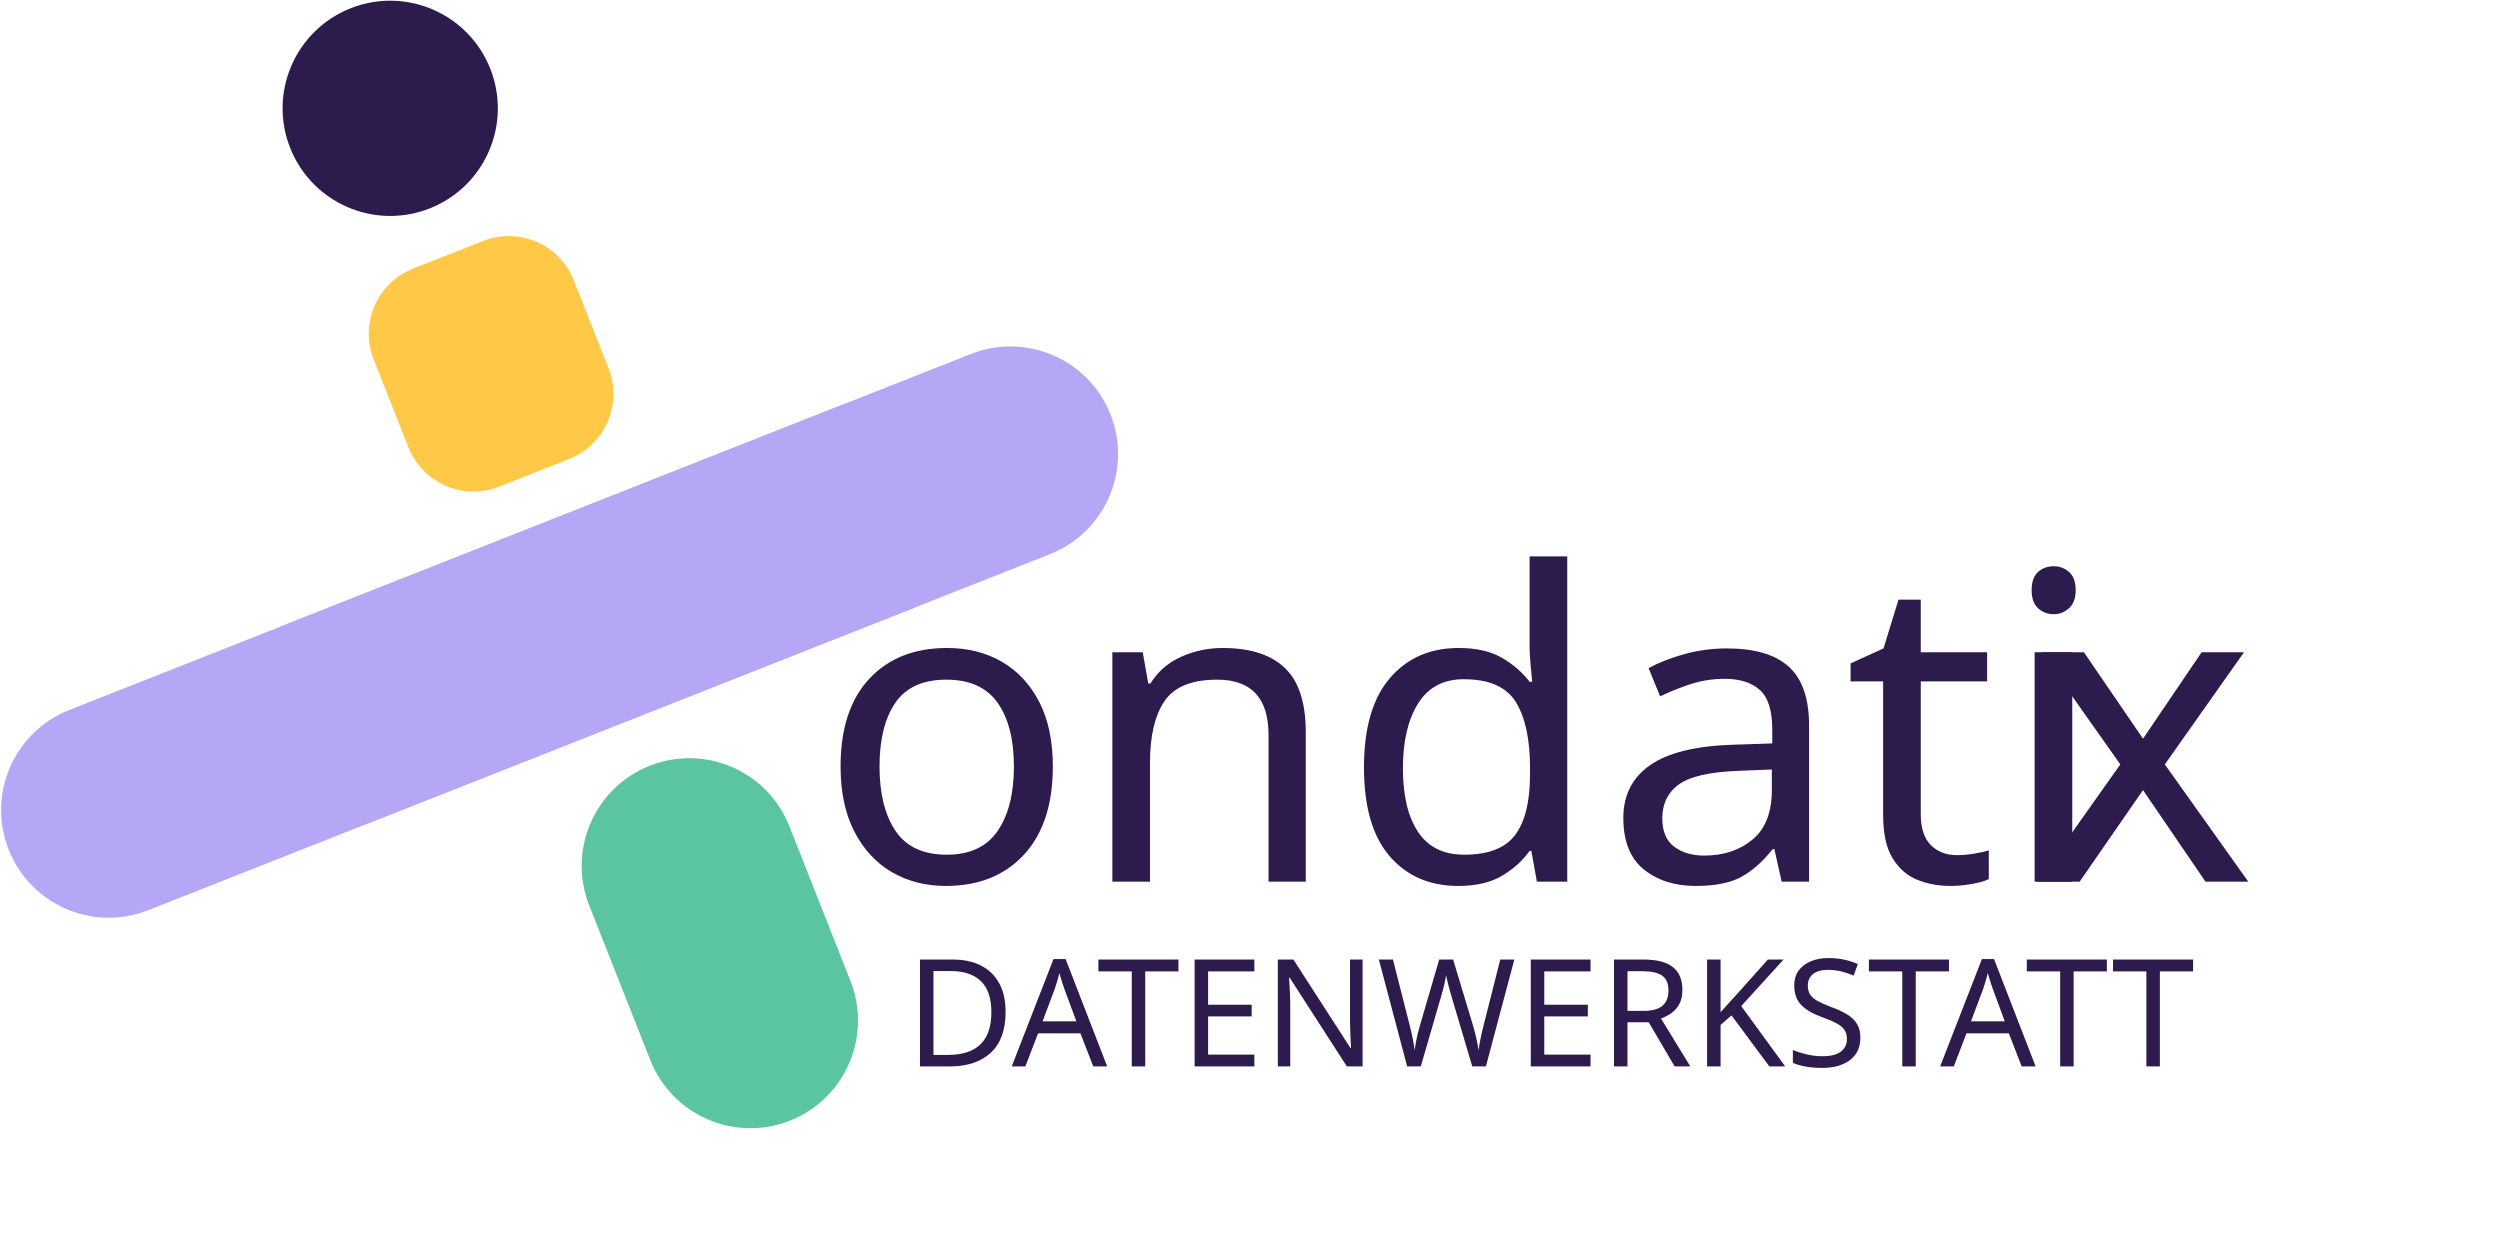
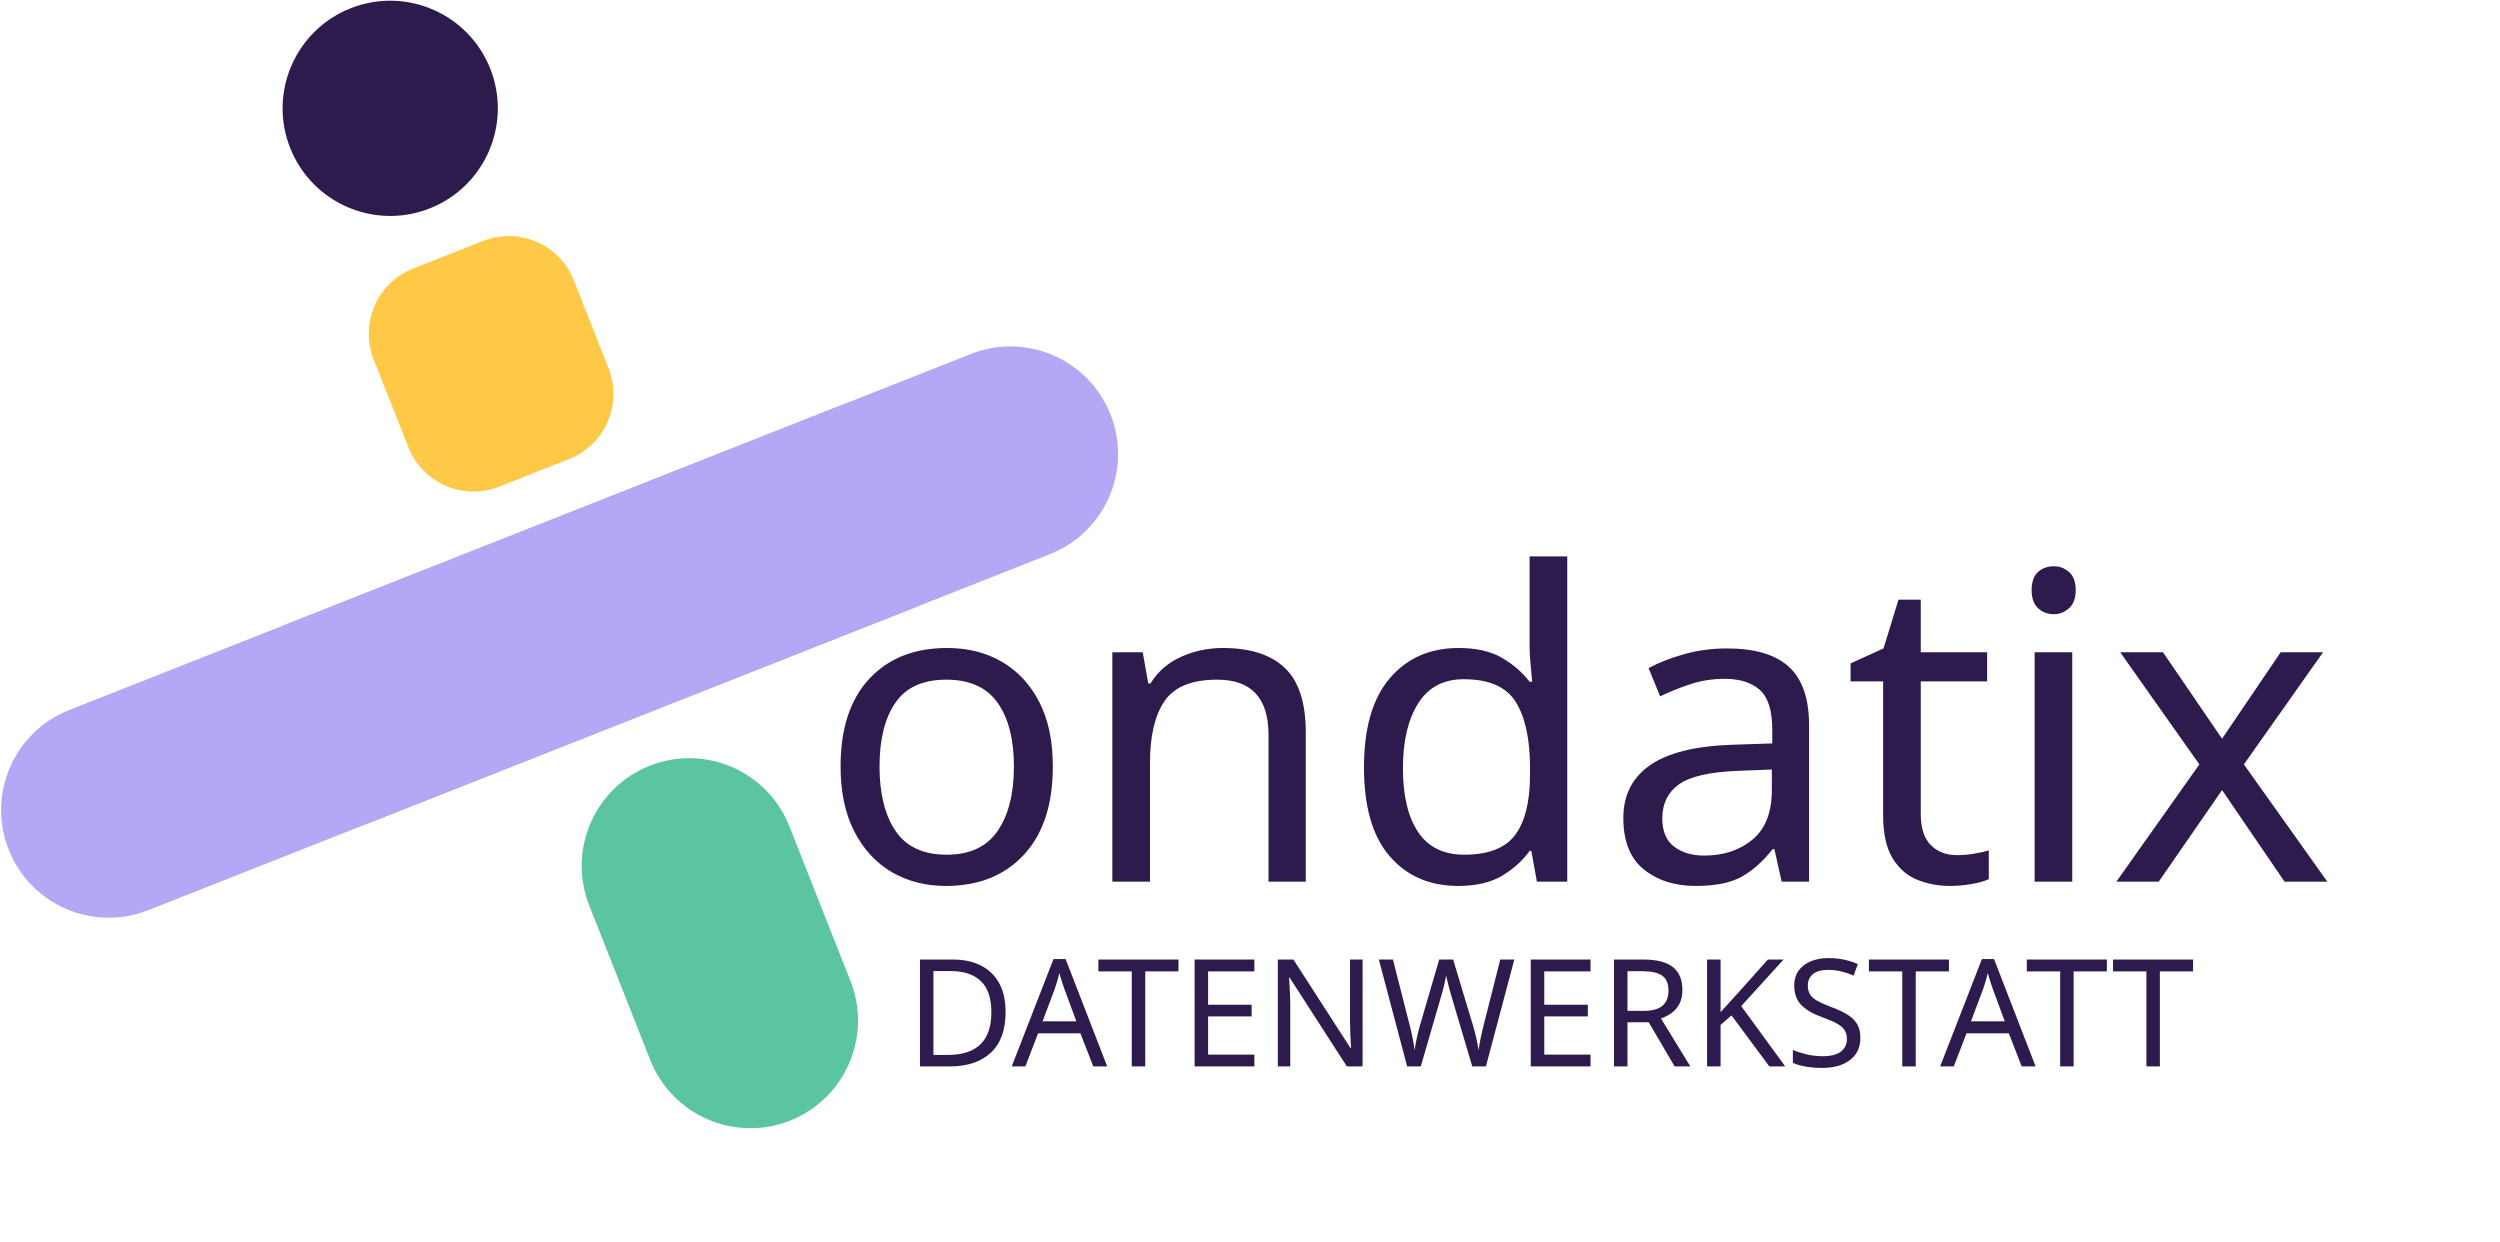
<svg xmlns="http://www.w3.org/2000/svg" width="1069" height="531" xml:space="preserve" overflow="hidden">
  <g transform="translate(-140 -379)">
    <path d="M417.846 706.43C441.482 697.098 468.208 708.693 477.54 732.329L503.665 798.497C512.998 822.133 501.402 848.859 477.766 858.191L477.766 858.191C454.13 867.523 427.404 855.928 418.072 832.292L391.947 766.124C382.615 742.488 394.211 715.762 417.847 706.43Z" fill="#5BC4A0" fill-rule="evenodd" />
    <path d="M289.959 382.524C313.595 373.192 340.321 384.788 349.653 408.424L349.653 408.424C358.985 432.06 347.39 458.786 323.754 468.118L323.754 468.118C300.118 477.45 273.392 465.854 264.06 442.218L264.06 442.218C254.728 418.583 266.323 391.857 289.959 382.524Z" fill="#2D1B4E" fill-rule="evenodd" />
    <path d="M346.533 482.039C361.911 475.967 379.3 483.511 385.372 498.89L400.2 536.446C406.272 551.825 398.728 569.214 383.349 575.285L353.446 587.092C338.068 593.164 320.679 585.619 314.607 570.241L299.779 532.685C293.707 517.306 301.251 499.917 316.63 493.845Z" fill="#FFC947" fill-rule="evenodd" />
    <path d="M143.702 742.288C134.37 718.652 145.965 691.926 169.601 682.594L555.173 530.359C578.809 521.027 605.535 532.622 614.867 556.258L614.867 556.258C624.199 579.894 612.604 606.62 588.968 615.952L203.396 768.187C179.76 777.519 153.034 765.924 143.702 742.288Z" fill="#B6A6F6" fill-rule="evenodd" />
    <path d="M237.545 705.236C228.213 681.6 239.808 654.874 263.444 645.542L496.498 553.526C520.133 544.194 546.859 555.789 556.192 579.425L556.191 579.425C565.523 603.061 553.928 629.787 530.292 639.12L297.239 731.135C273.603 740.468 246.877 728.872 237.545 705.236Z" fill="#B6A6F6" fill-rule="evenodd" />
-     <text fill="#2D1B4E" font-family="Funnel Sans,Funnel Sans_MSFontService,sans-serif" font-weight="400" font-size="183" transform="matrix(1 0 0 1 489.364 756)">ondati</text>
-     <text fill="#2D1B4E" font-family="Funnel Sans,Funnel Sans_MSFontService,sans-serif" font-weight="400" font-size="183" transform="matrix(1 0 0 1 1007.85 756)">x</text>
+     <text fill="#2D1B4E" font-family="Funnel Sans,Funnel Sans_MSFontService,sans-serif" font-weight="400" font-size="183" transform="matrix(1 0 0 1 489.364 756)">ondatix</text>
    <text fill="#2D1B4E" font-family="Funnel Sans,Funnel Sans_MSFontService,sans-serif" font-weight="400" font-size="64" transform="matrix(1 0 0 1 527.176 835)">DATENWERKSTATT</text>
  </g>
</svg>
